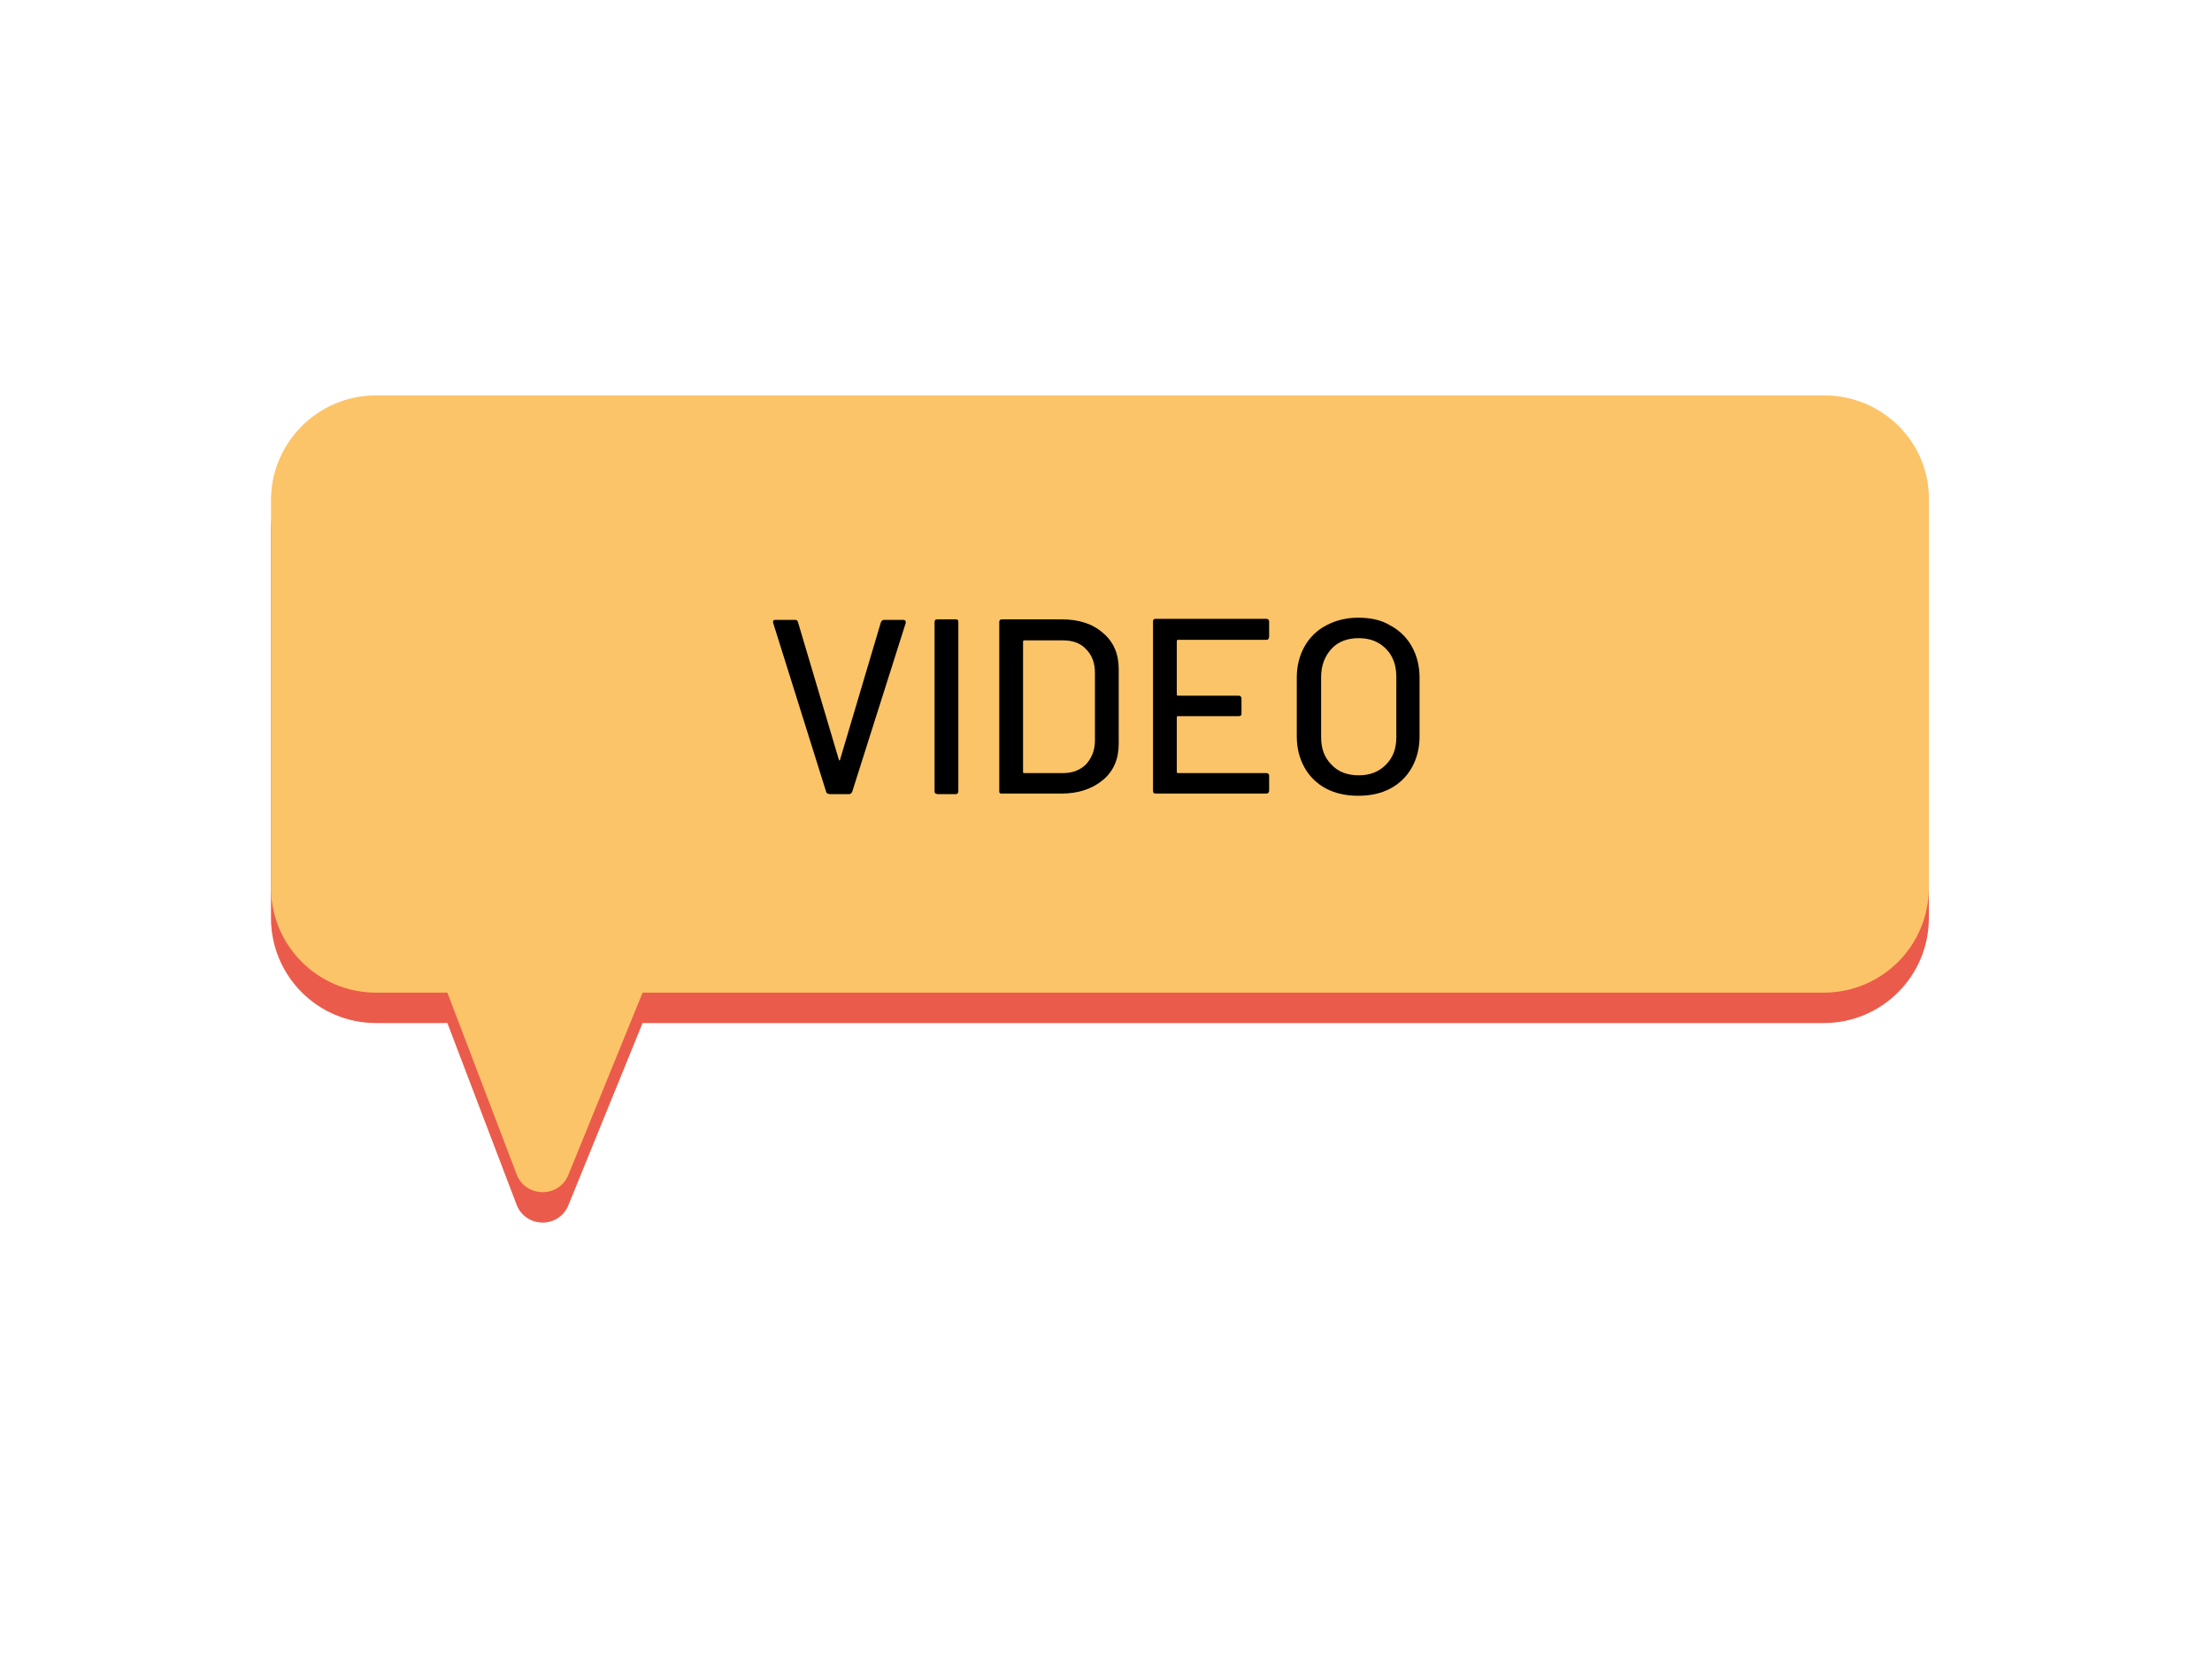
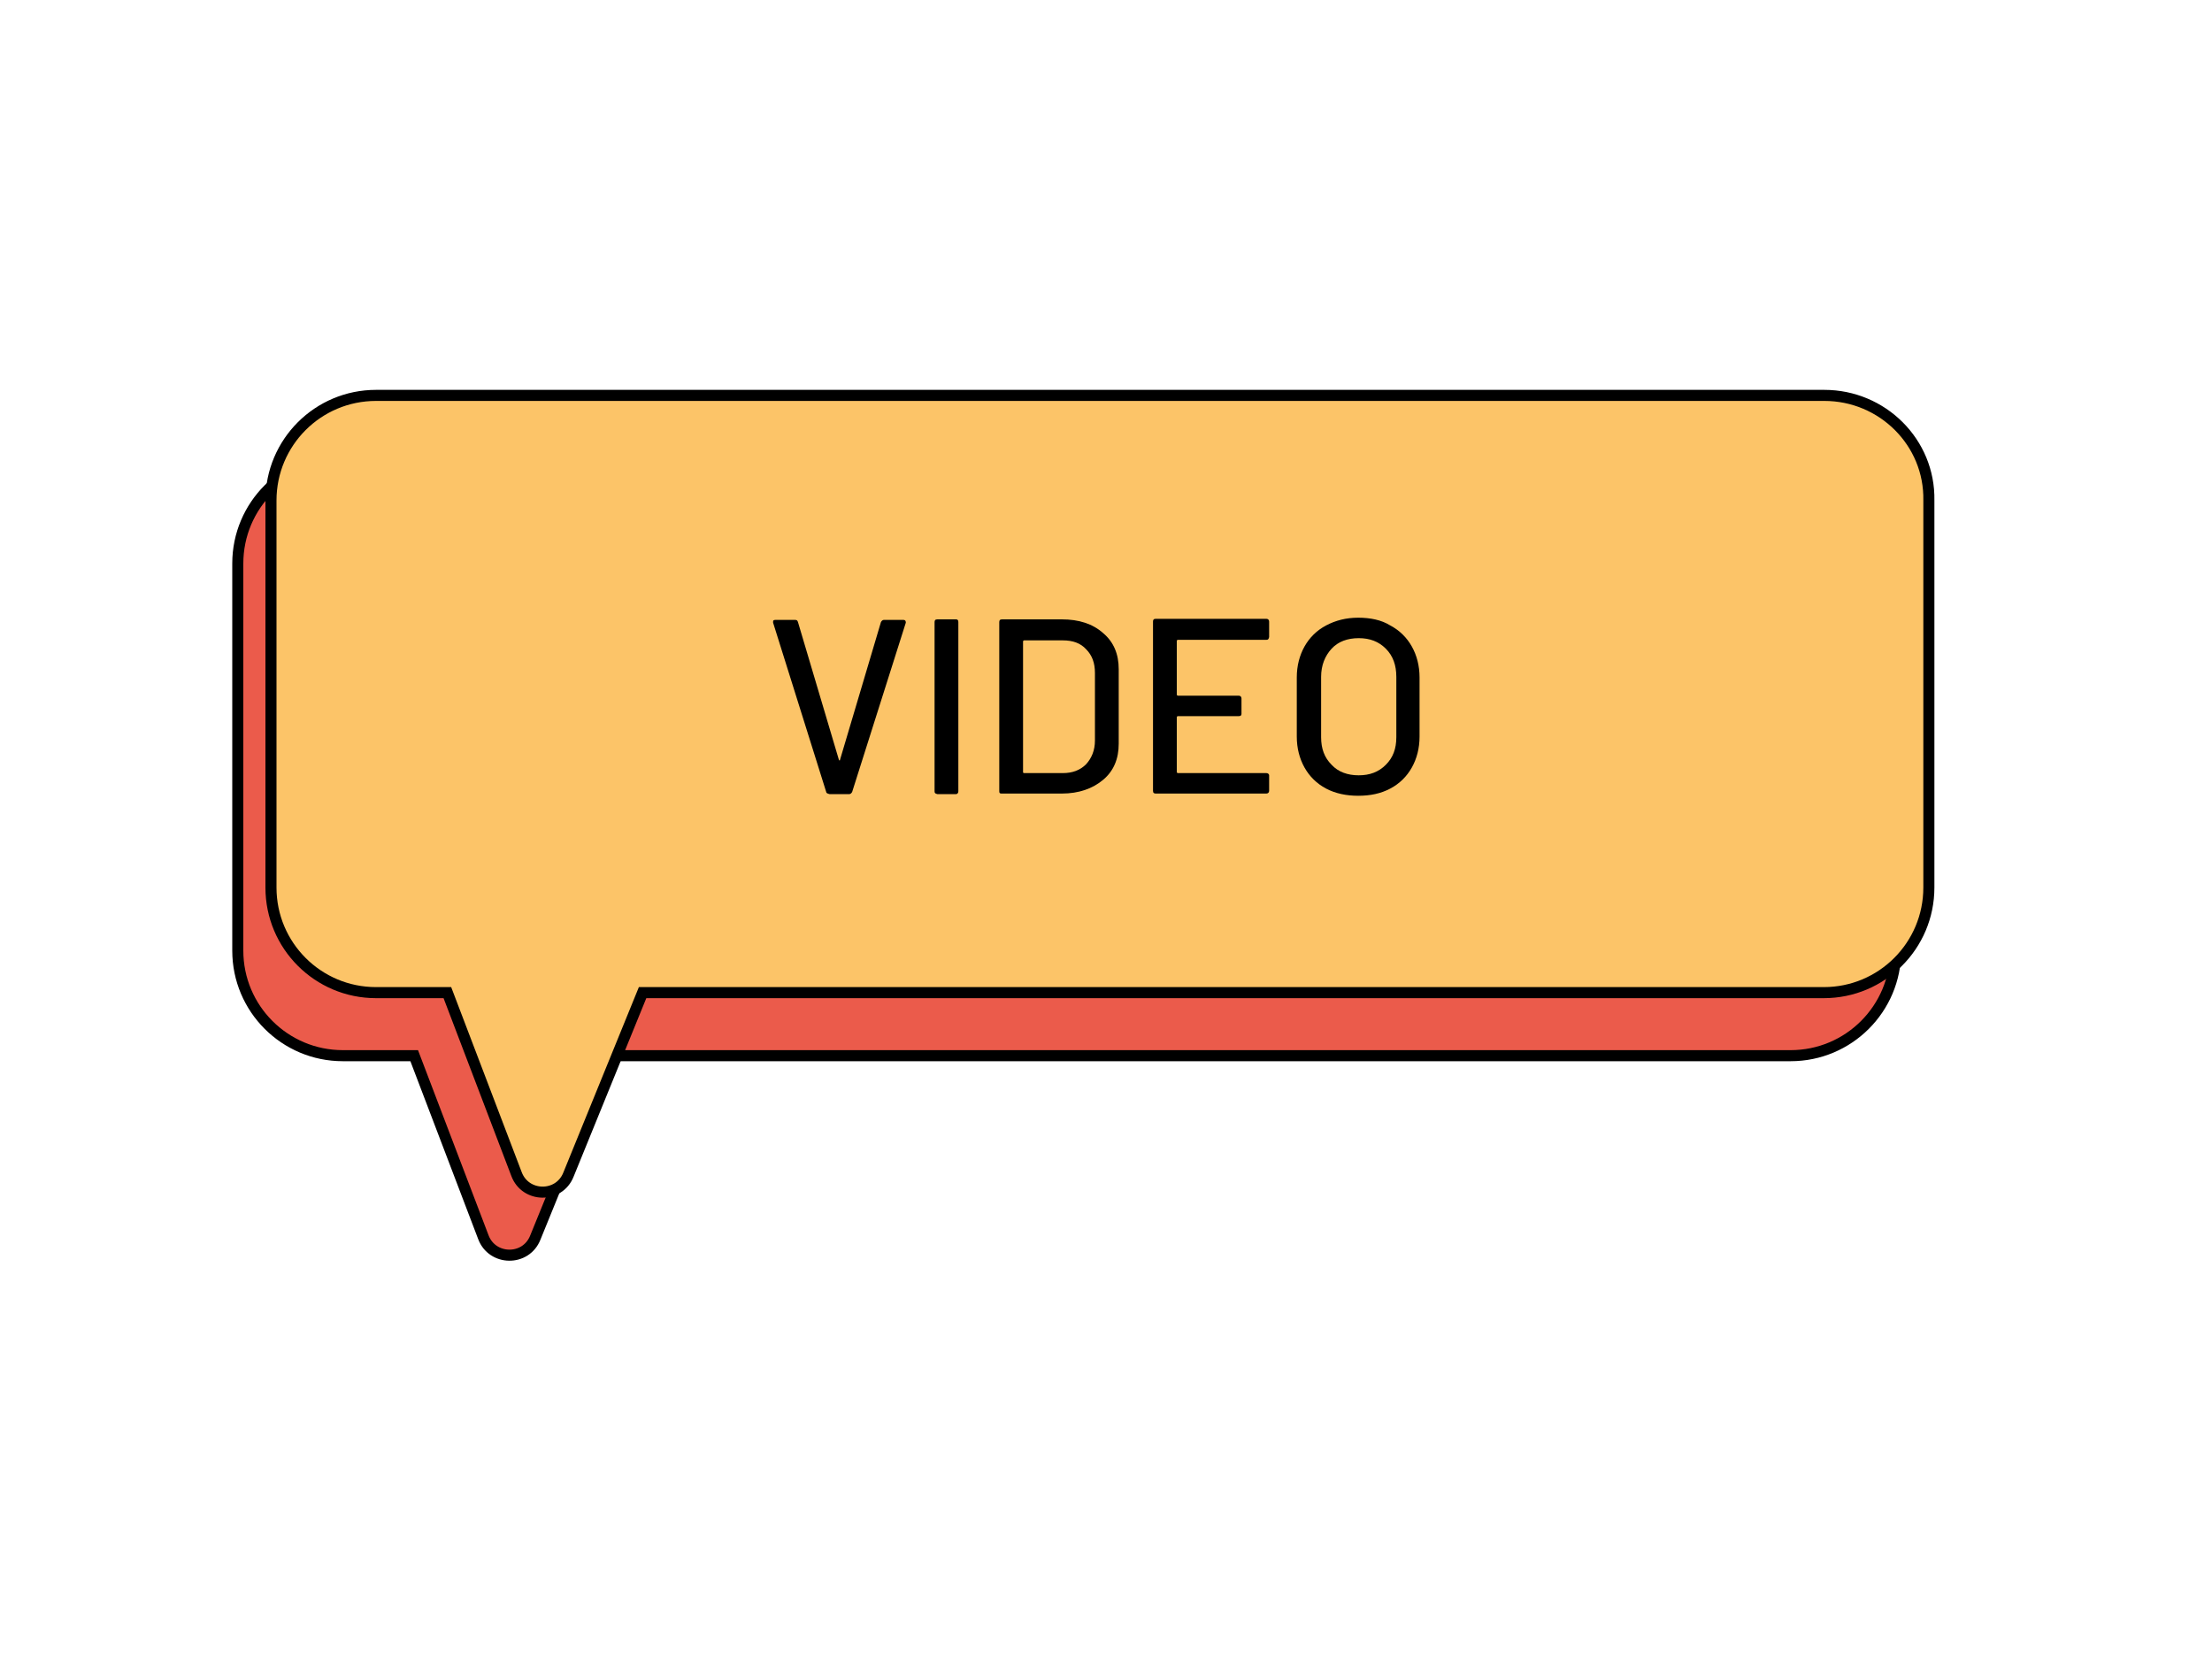
<svg xmlns="http://www.w3.org/2000/svg" version="1.1" id="Capa_1" x="0px" y="0px" viewBox="0 0 400 300" style="enable-background:new 0 0 400 300;" xml:space="preserve">
  <style type="text/css">
- 	.st0{fill:#EB5B4B;}
- 	.st1{fill:#FCC468;}
+ 	.st0{fill:#EB5B4B;stroke:#000000;stroke-width:2;stroke-miterlimit:10;}
+ 	.st1{fill:#FCC468;stroke:#000000;stroke-width:2;stroke-miterlimit:10;}
</style>
-   <path class="st0" d="M329.9,77H68c-10.5,0-19,8.5-19,19v70c0,10.5,8.5,19,19,19h12.9l12.5,32.8c1.6,4.3,7.7,4.4,9.4,0.1l13.4-32.9  h213.6c10.5,0,19-8.5,19-19V96C349,85.5,340.4,77,329.9,77z" />
+   <path class="st0" d="M323.9,82.9H62c-10.5,0-19,8.5-19,19v70c0,10.5,8.5,19,19,19h12.9l12.5,32.8c1.6,4.3,7.7,4.4,9.4,0.1l13.4-32.9  h213.6c10.5,0,19-8.5,19-19v-70C343,91.4,334.4,82.9,323.9,82.9z" />
  <path class="st1" d="M329.9,71.5H68c-10.5,0-19,8.5-19,19v70c0,10.5,8.5,19,19,19h12.9l12.5,32.8c1.6,4.3,7.7,4.4,9.4,0.1l13.4-32.9  h213.6c10.5,0,19-8.5,19-19v-70C349,80,340.4,71.5,329.9,71.5z" />
  <g>
    <path d="M149.4,143.2l-9.6-30.6l0-0.2c0-0.2,0.1-0.3,0.4-0.3h3.6c0.3,0,0.4,0.1,0.5,0.4l7.4,24.9c0,0.1,0.1,0.1,0.1,0.1   c0.1,0,0.1,0,0.1-0.1l7.4-24.9c0.1-0.2,0.3-0.4,0.5-0.4h3.6c0.3,0,0.4,0.2,0.4,0.5l-9.7,30.6c-0.1,0.2-0.3,0.4-0.5,0.4h-3.6   C149.6,143.5,149.4,143.4,149.4,143.2z" />
    <path d="M169,143.1v-30.6c0-0.3,0.1-0.5,0.5-0.5h3.4c0.3,0,0.4,0.2,0.4,0.5v30.6c0,0.3-0.2,0.5-0.4,0.5h-3.4   C169.1,143.5,169,143.4,169,143.1z" />
    <path d="M180.7,143.1v-30.6c0-0.3,0.1-0.5,0.5-0.5H192c3.1,0,5.6,0.8,7.5,2.5c1.9,1.6,2.8,3.8,2.8,6.5v13.5c0,2.7-0.9,4.9-2.8,6.5   c-1.9,1.6-4.4,2.5-7.5,2.5h-10.9C180.8,143.5,180.7,143.4,180.7,143.1z M185.2,139.8h7c1.7,0,3.1-0.5,4.2-1.6   c1-1.1,1.6-2.5,1.6-4.3v-12.2c0-1.8-0.5-3.2-1.6-4.3c-1-1.1-2.4-1.6-4.2-1.6h-7c-0.1,0-0.2,0.1-0.2,0.2v23.7   C185,139.7,185.1,139.8,185.2,139.8z" />
    <path d="M229,115.7h-16c-0.1,0-0.2,0.1-0.2,0.2v9.7c0,0.1,0.1,0.2,0.2,0.2h11c0.3,0,0.5,0.2,0.5,0.5v2.8c0,0.3-0.2,0.4-0.5,0.4h-11   c-0.1,0-0.2,0.1-0.2,0.2v9.9c0,0.1,0.1,0.2,0.2,0.2h16c0.3,0,0.5,0.2,0.5,0.4v2.8c0,0.3-0.2,0.5-0.5,0.5h-20   c-0.3,0-0.5-0.1-0.5-0.5v-30.6c0-0.3,0.1-0.5,0.5-0.5h20c0.3,0,0.5,0.2,0.5,0.5v2.8C229.4,115.6,229.3,115.7,229,115.7z" />
    <path d="M239.8,142.6c-1.7-0.9-3-2.2-3.9-3.8c-0.9-1.6-1.4-3.5-1.4-5.6v-10.7c0-2.1,0.5-4,1.4-5.6s2.2-2.9,3.9-3.8   c1.7-0.9,3.6-1.4,5.8-1.4c2.2,0,4.2,0.4,5.8,1.4c1.7,0.9,3,2.2,3.9,3.8c0.9,1.6,1.4,3.5,1.4,5.6v10.7c0,2.1-0.5,4-1.4,5.6   c-0.9,1.6-2.2,2.9-3.9,3.8c-1.7,0.9-3.6,1.3-5.8,1.3C243.5,143.9,241.5,143.5,239.8,142.6z M250.6,138.3c1.3-1.3,1.9-2.9,1.9-5   v-10.9c0-2.1-0.6-3.8-1.9-5.1c-1.3-1.3-2.9-1.9-4.9-1.9c-2,0-3.7,0.6-4.9,1.9c-1.2,1.3-1.9,3-1.9,5.1v10.9c0,2.1,0.6,3.7,1.9,5   c1.2,1.3,2.9,1.9,4.9,1.9C247.7,140.2,249.3,139.6,250.6,138.3z" />
  </g>
</svg>
